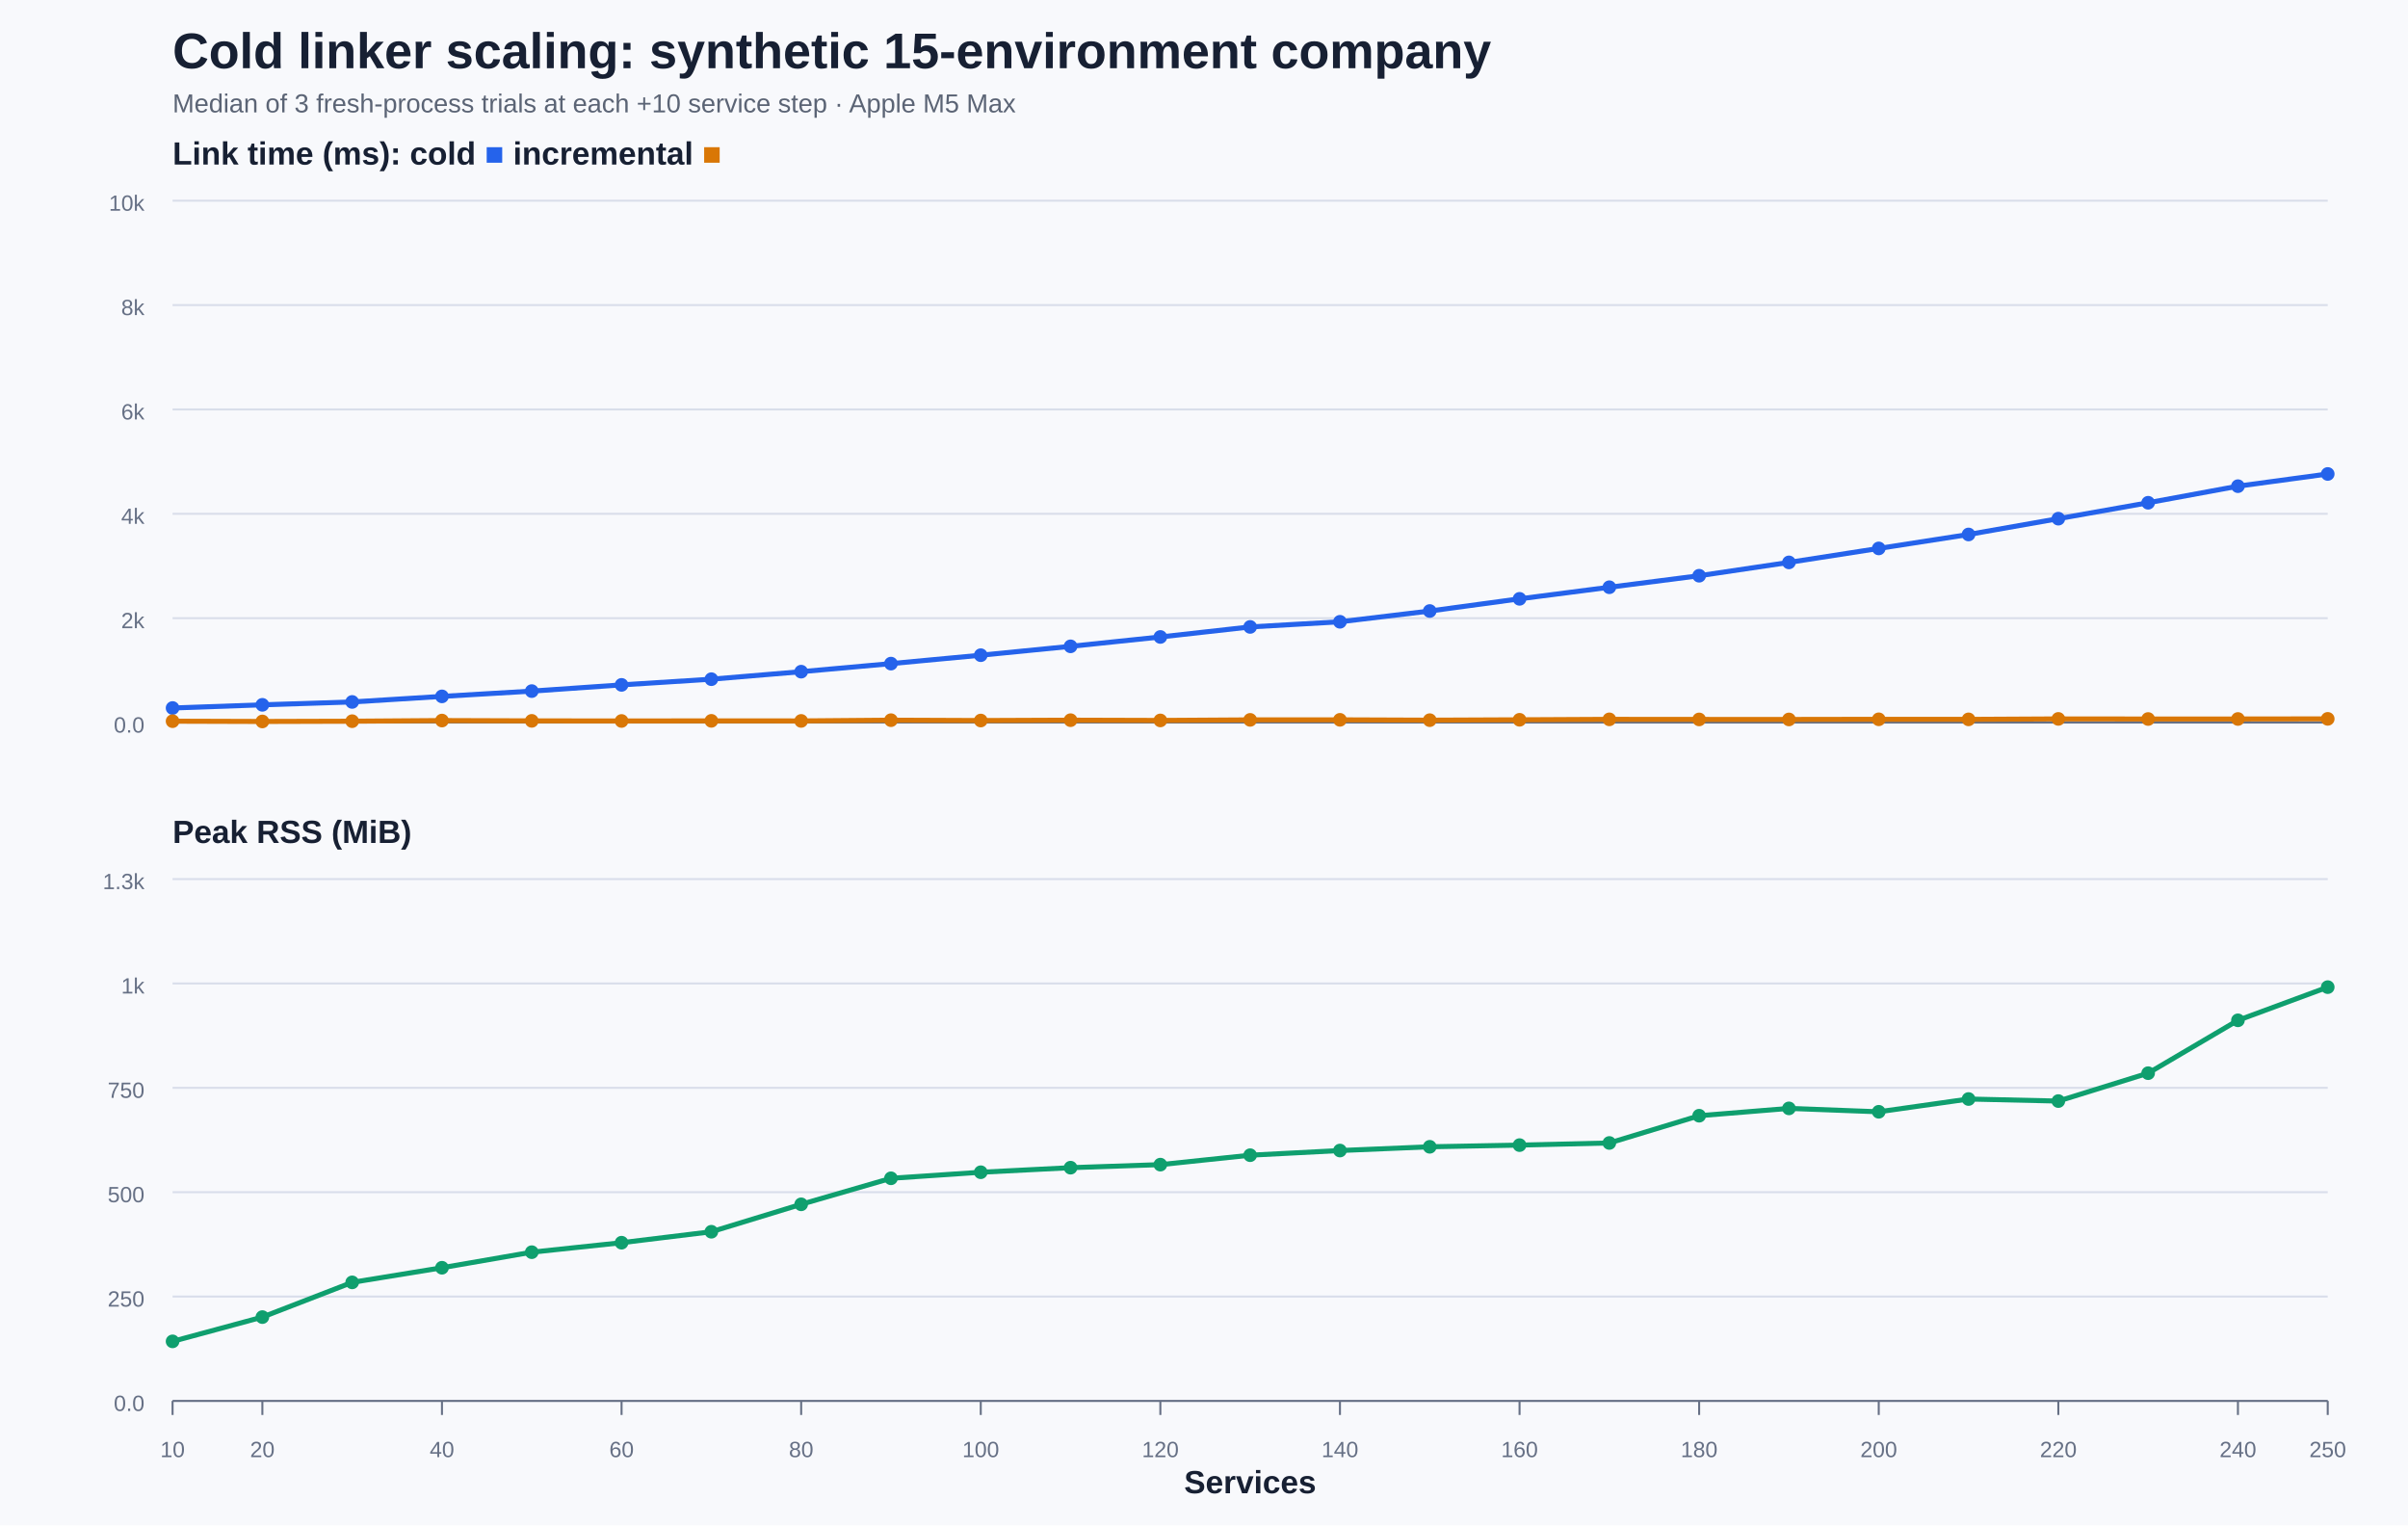
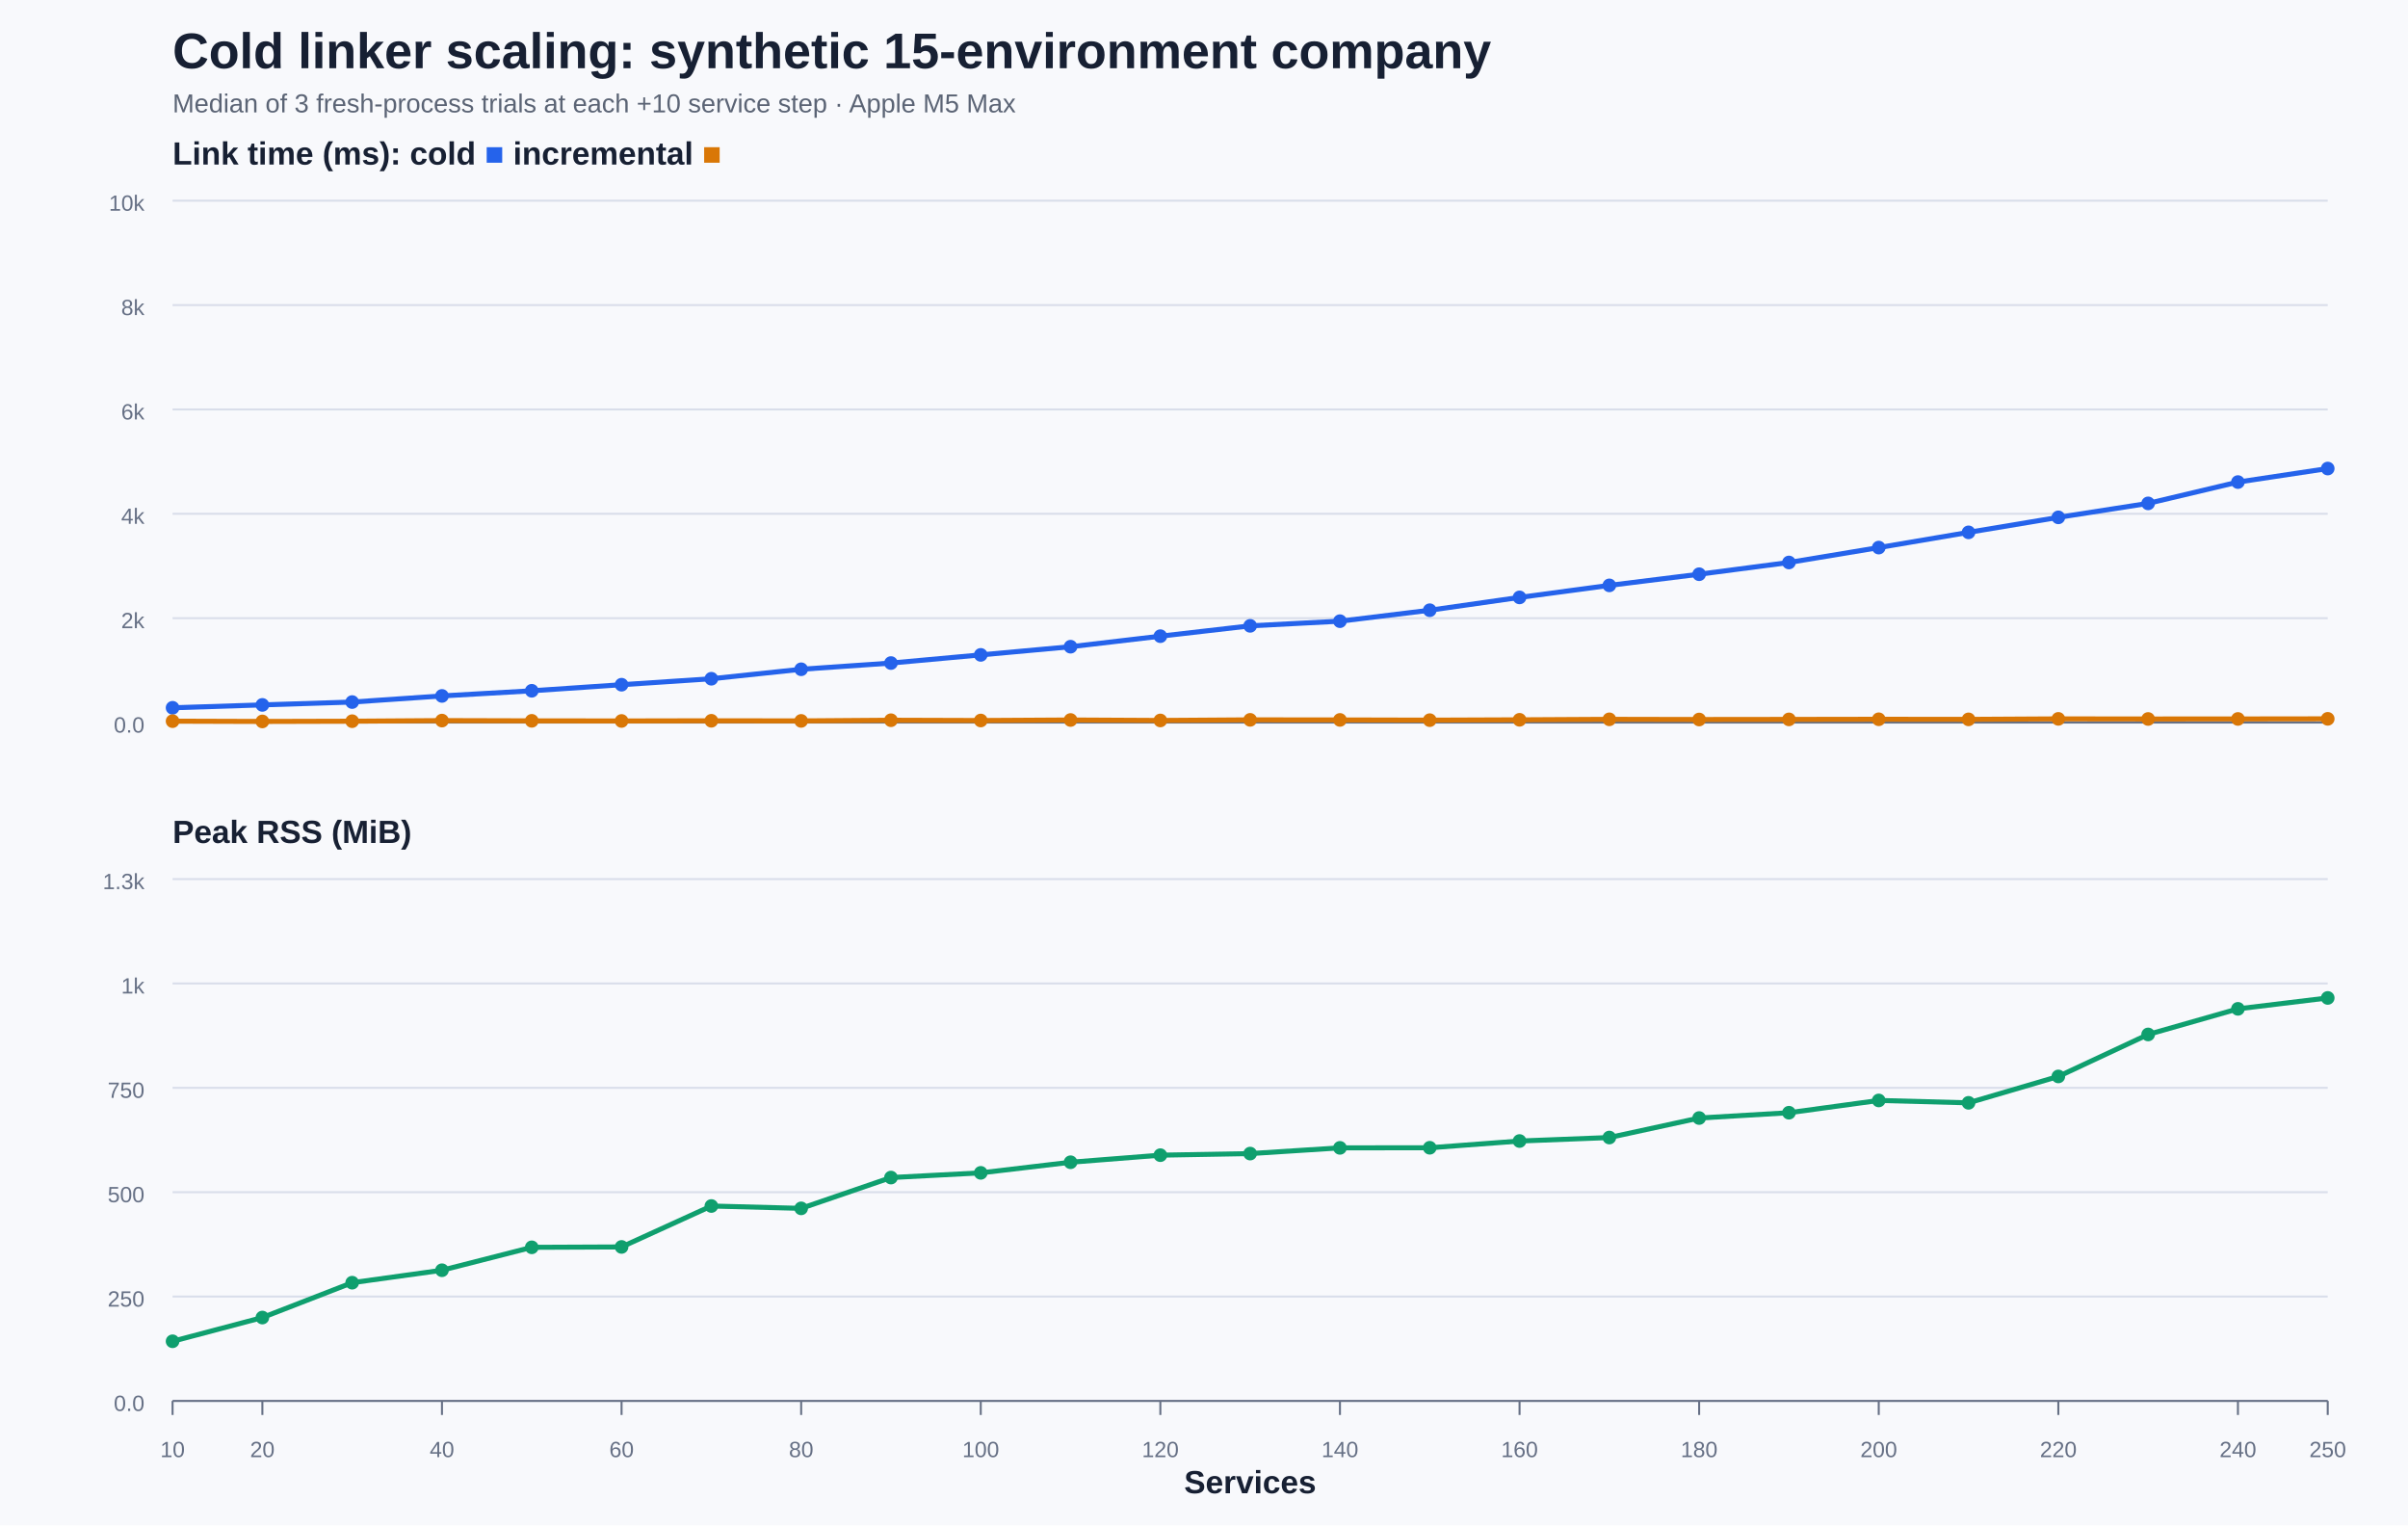
<svg xmlns="http://www.w3.org/2000/svg" width="1200" height="760" viewBox="0 0 1200 760" role="img" aria-labelledby="title description">
  <style>
    text { font-family: Arial, Helvetica, sans-serif; fill: #172033; }
    .title { font-size: 25px; font-weight: 700; }
    .subtitle { font-size: 13px; fill: #5b6475; }
    .panel { font-size: 16px; font-weight: 650; }
    .tick { font-size: 11px; fill: #667085; }
    .axis { stroke: #667085; stroke-width: 1; }
    .grid { stroke: #d9deea; stroke-width: 1; }
  </style>
  <rect width="100%" height="100%" fill="#f8f9fc" />
  <text x="86" y="34" class="title">Cold linker scaling: synthetic 15-environment company</text>
  <text x="86" y="56" class="subtitle">Median of 3 fresh-process trials at each +10 service step · Apple M5 Max</text>
  <text x="86" y="82" class="panel">Link time (ms): cold <tspan fill="#2563eb">■</tspan> incremental <tspan fill="#d97706">■</tspan>
  </text>
  <line x1="86" y1="360" x2="1160" y2="360" class="grid" />
  <text x="72" y="365" text-anchor="end" class="tick">0.0</text>
  <line x1="86" y1="308" x2="1160" y2="308" class="grid" />
  <text x="72" y="313" text-anchor="end" class="tick">2k</text>
  <line x1="86" y1="256" x2="1160" y2="256" class="grid" />
  <text x="72" y="261" text-anchor="end" class="tick">4k</text>
  <line x1="86" y1="204" x2="1160" y2="204" class="grid" />
  <text x="72" y="209" text-anchor="end" class="tick">6k</text>
  <line x1="86" y1="152" x2="1160" y2="152" class="grid" />
  <text x="72" y="157" text-anchor="end" class="tick">8k</text>
  <line x1="86" y1="100" x2="1160" y2="100" class="grid" />
  <text x="72" y="105" text-anchor="end" class="tick">10k</text>
  <line x1="86" y1="360" x2="1160" y2="360" class="axis" />
-   <path d="M86.00,352.76 L130.75,351.17 L175.50,349.74 L220.25,346.97 L265.00,344.34 L309.75,341.24 L354.50,338.40 L399.25,334.66 L444.00,330.64 L488.75,326.45 L533.50,322.03 L578.25,317.36 L623.00,312.36 L667.75,309.80 L712.50,304.43 L757.25,298.36 L802.00,292.59 L846.75,286.85 L891.50,280.21 L936.25,273.25 L981.00,266.30 L1025.75,258.42 L1070.50,250.49 L1115.25,242.23 L1160.00,236.15" fill="none" stroke="#2563eb" stroke-width="2.5" />
-   <circle cx="86" cy="352.759" r="3.4" fill="#2563eb" />
-   <circle cx="130.75" cy="351.175" r="3.4" fill="#2563eb" />
-   <circle cx="175.5" cy="349.736" r="3.4" fill="#2563eb" />
-   <circle cx="220.25" cy="346.968" r="3.4" fill="#2563eb" />
-   <circle cx="265" cy="344.338" r="3.4" fill="#2563eb" />
-   <circle cx="309.75" cy="341.237" r="3.4" fill="#2563eb" />
-   <circle cx="354.5" cy="338.401" r="3.4" fill="#2563eb" />
-   <circle cx="399.25" cy="334.655" r="3.4" fill="#2563eb" />
-   <circle cx="444" cy="330.642" r="3.4" fill="#2563eb" />
-   <circle cx="488.75" cy="326.447" r="3.4" fill="#2563eb" />
-   <circle cx="533.5" cy="322.033" r="3.4" fill="#2563eb" />
-   <circle cx="578.25" cy="317.361" r="3.4" fill="#2563eb" />
-   <circle cx="623" cy="312.361" r="3.4" fill="#2563eb" />
-   <circle cx="667.75" cy="309.801" r="3.4" fill="#2563eb" />
-   <circle cx="712.5" cy="304.434" r="3.4" fill="#2563eb" />
-   <circle cx="757.25" cy="298.364" r="3.4" fill="#2563eb" />
-   <circle cx="802" cy="292.589" r="3.4" fill="#2563eb" />
-   <circle cx="846.75" cy="286.853" r="3.4" fill="#2563eb" />
-   <circle cx="891.5" cy="280.21" r="3.4" fill="#2563eb" />
-   <circle cx="936.25" cy="273.246" r="3.4" fill="#2563eb" />
-   <circle cx="981" cy="266.297" r="3.4" fill="#2563eb" />
-   <circle cx="1025.75" cy="258.42" r="3.4" fill="#2563eb" />
-   <circle cx="1070.5" cy="250.494" r="3.4" fill="#2563eb" />
-   <circle cx="1115.25" cy="242.234" r="3.4" fill="#2563eb" />
-   <circle cx="1160" cy="236.152" r="3.4" fill="#2563eb" />
-   <path d="M86.00,359.32 L130.75,359.46 L175.50,359.33 L220.25,359.01 L265.00,359.16 L309.75,359.22 L354.50,359.16 L399.25,359.19 L444.00,358.82 L488.75,359.00 L533.50,358.82 L578.25,358.95 L623.00,358.67 L667.75,358.65 L712.50,358.82 L757.25,358.63 L802.00,358.41 L846.75,358.45 L891.50,358.46 L936.25,358.39 L981.00,358.42 L1025.75,358.19 L1070.50,358.24 L1115.25,358.23 L1160.00,358.17" fill="none" stroke="#d97706" stroke-width="2.5" />
-   <circle cx="86" cy="359.322" r="3.4" fill="#d97706" />
-   <circle cx="130.75" cy="359.46" r="3.4" fill="#d97706" />
-   <circle cx="175.5" cy="359.328" r="3.4" fill="#d97706" />
-   <circle cx="220.25" cy="359.012" r="3.4" fill="#d97706" />
-   <circle cx="265" cy="359.162" r="3.4" fill="#d97706" />
-   <circle cx="309.75" cy="359.219" r="3.4" fill="#d97706" />
-   <circle cx="354.5" cy="359.155" r="3.4" fill="#d97706" />
-   <circle cx="399.25" cy="359.191" r="3.4" fill="#d97706" />
-   <circle cx="444" cy="358.825" r="3.4" fill="#d97706" />
-   <circle cx="488.75" cy="358.996" r="3.4" fill="#d97706" />
-   <circle cx="533.5" cy="358.825" r="3.4" fill="#d97706" />
-   <circle cx="578.25" cy="358.95" r="3.4" fill="#d97706" />
-   <circle cx="623" cy="358.674" r="3.4" fill="#d97706" />
-   <circle cx="667.75" cy="358.65" r="3.4" fill="#d97706" />
-   <circle cx="712.5" cy="358.819" r="3.4" fill="#d97706" />
-   <circle cx="757.25" cy="358.629" r="3.4" fill="#d97706" />
-   <circle cx="802" cy="358.412" r="3.4" fill="#d97706" />
-   <circle cx="846.75" cy="358.451" r="3.4" fill="#d97706" />
-   <circle cx="891.5" cy="358.462" r="3.4" fill="#d97706" />
-   <circle cx="936.25" cy="358.391" r="3.4" fill="#d97706" />
+   <path d="M86.00,352.65 L130.75,351.21 L175.50,349.79 L220.25,346.74 L265.00,344.18 L309.75,341.15 L354.50,338.18 L399.25,333.46 L444.00,330.36 L488.75,326.29 L533.50,322.22 L578.25,316.97 L623.00,311.82 L667.75,309.50 L712.50,304.04 L757.25,297.65 L802.00,291.66 L846.75,286.10 L891.50,280.25 L936.25,272.83 L981.00,265.24 L1025.75,257.77 L1070.50,250.80 L1115.25,240.19 L1160.00,233.45" fill="none" stroke="#2563eb" stroke-width="2.5" />
+   <circle cx="86" cy="352.649" r="3.4" fill="#2563eb" />
+   <circle cx="130.75" cy="351.215" r="3.4" fill="#2563eb" />
+   <circle cx="175.5" cy="349.793" r="3.4" fill="#2563eb" />
+   <circle cx="220.25" cy="346.739" r="3.4" fill="#2563eb" />
+   <circle cx="265" cy="344.175" r="3.4" fill="#2563eb" />
+   <circle cx="309.75" cy="341.152" r="3.4" fill="#2563eb" />
+   <circle cx="354.5" cy="338.177" r="3.4" fill="#2563eb" />
+   <circle cx="399.25" cy="333.458" r="3.4" fill="#2563eb" />
+   <circle cx="444" cy="330.36" r="3.4" fill="#2563eb" />
+   <circle cx="488.75" cy="326.292" r="3.4" fill="#2563eb" />
+   <circle cx="533.5" cy="322.216" r="3.4" fill="#2563eb" />
+   <circle cx="578.25" cy="316.968" r="3.4" fill="#2563eb" />
+   <circle cx="623" cy="311.821" r="3.4" fill="#2563eb" />
+   <circle cx="667.75" cy="309.496" r="3.4" fill="#2563eb" />
+   <circle cx="712.5" cy="304.04" r="3.4" fill="#2563eb" />
+   <circle cx="757.25" cy="297.652" r="3.4" fill="#2563eb" />
+   <circle cx="802" cy="291.658" r="3.4" fill="#2563eb" />
+   <circle cx="846.75" cy="286.103" r="3.4" fill="#2563eb" />
+   <circle cx="891.5" cy="280.251" r="3.4" fill="#2563eb" />
+   <circle cx="936.25" cy="272.829" r="3.4" fill="#2563eb" />
+   <circle cx="981" cy="265.243" r="3.4" fill="#2563eb" />
+   <circle cx="1025.75" cy="257.768" r="3.4" fill="#2563eb" />
+   <circle cx="1070.5" cy="250.804" r="3.4" fill="#2563eb" />
+   <circle cx="1115.25" cy="240.188" r="3.4" fill="#2563eb" />
+   <circle cx="1160" cy="233.446" r="3.4" fill="#2563eb" />
+   <path d="M86.00,359.31 L130.75,359.45 L175.50,359.33 L220.25,359.03 L265.00,359.15 L309.75,359.21 L354.50,359.12 L399.25,359.18 L444.00,358.85 L488.75,358.99 L533.50,358.73 L578.25,358.96 L623.00,358.66 L667.75,358.70 L712.50,358.81 L757.25,358.64 L802.00,358.40 L846.75,358.49 L891.50,358.44 L936.25,358.37 L981.00,358.42 L1025.75,358.17 L1070.50,358.23 L1115.25,358.21 L1160.00,358.15" fill="none" stroke="#d97706" stroke-width="2.5" />
+   <circle cx="86" cy="359.309" r="3.4" fill="#d97706" />
+   <circle cx="130.75" cy="359.45" r="3.4" fill="#d97706" />
+   <circle cx="175.5" cy="359.332" r="3.4" fill="#d97706" />
+   <circle cx="220.25" cy="359.029" r="3.4" fill="#d97706" />
+   <circle cx="265" cy="359.147" r="3.4" fill="#d97706" />
+   <circle cx="309.75" cy="359.214" r="3.4" fill="#d97706" />
+   <circle cx="354.5" cy="359.121" r="3.4" fill="#d97706" />
+   <circle cx="399.25" cy="359.182" r="3.4" fill="#d97706" />
+   <circle cx="444" cy="358.852" r="3.4" fill="#d97706" />
+   <circle cx="488.75" cy="358.985" r="3.4" fill="#d97706" />
+   <circle cx="533.5" cy="358.733" r="3.4" fill="#d97706" />
+   <circle cx="578.25" cy="358.964" r="3.4" fill="#d97706" />
+   <circle cx="623" cy="358.664" r="3.4" fill="#d97706" />
+   <circle cx="667.75" cy="358.695" r="3.4" fill="#d97706" />
+   <circle cx="712.5" cy="358.815" r="3.4" fill="#d97706" />
+   <circle cx="757.25" cy="358.637" r="3.4" fill="#d97706" />
+   <circle cx="802" cy="358.398" r="3.4" fill="#d97706" />
+   <circle cx="846.75" cy="358.491" r="3.4" fill="#d97706" />
+   <circle cx="891.5" cy="358.436" r="3.4" fill="#d97706" />
+   <circle cx="936.25" cy="358.373" r="3.4" fill="#d97706" />
  <circle cx="981" cy="358.422" r="3.4" fill="#d97706" />
-   <circle cx="1025.75" cy="358.189" r="3.4" fill="#d97706" />
-   <circle cx="1070.5" cy="358.241" r="3.4" fill="#d97706" />
-   <circle cx="1115.25" cy="358.229" r="3.4" fill="#d97706" />
-   <circle cx="1160" cy="358.167" r="3.4" fill="#d97706" />
+   <circle cx="1025.75" cy="358.172" r="3.4" fill="#d97706" />
+   <circle cx="1070.5" cy="358.225" r="3.4" fill="#d97706" />
+   <circle cx="1115.25" cy="358.211" r="3.4" fill="#d97706" />
+   <circle cx="1160" cy="358.154" r="3.4" fill="#d97706" />
  <text x="86" y="420" class="panel">Peak RSS (MiB)</text>
  <line x1="86" y1="698" x2="1160" y2="698" class="grid" />
  <text x="72" y="703" text-anchor="end" class="tick">0.0</text>
  <line x1="86" y1="646" x2="1160" y2="646" class="grid" />
  <text x="72" y="651" text-anchor="end" class="tick">250</text>
  <line x1="86" y1="594" x2="1160" y2="594" class="grid" />
  <text x="72" y="599" text-anchor="end" class="tick">500</text>
  <line x1="86" y1="542" x2="1160" y2="542" class="grid" />
  <text x="72" y="547" text-anchor="end" class="tick">750</text>
  <line x1="86" y1="490" x2="1160" y2="490" class="grid" />
  <text x="72" y="495" text-anchor="end" class="tick">1k</text>
  <line x1="86" y1="438" x2="1160" y2="438" class="grid" />
  <text x="72" y="443" text-anchor="end" class="tick">1.3k</text>
  <line x1="86" y1="698" x2="1160" y2="698" class="axis" />
-   <path d="M86.00,668.33 L130.75,656.23 L175.50,638.93 L220.25,631.64 L265.00,623.89 L309.75,619.16 L354.50,613.71 L399.25,600.04 L444.00,587.08 L488.75,584.06 L533.50,581.79 L578.25,580.27 L623.00,575.57 L667.75,573.25 L712.50,571.38 L757.25,570.54 L802.00,569.48 L846.75,555.90 L891.50,552.25 L936.25,553.94 L981.00,547.58 L1025.75,548.60 L1070.50,534.70 L1115.25,508.37 L1160.00,491.84" fill="none" stroke="#0f9f6e" stroke-width="2.5" />
-   <circle cx="86" cy="668.327" r="3.4" fill="#0f9f6e" />
-   <circle cx="130.75" cy="656.234" r="3.4" fill="#0f9f6e" />
-   <circle cx="175.5" cy="638.931" r="3.4" fill="#0f9f6e" />
-   <circle cx="220.25" cy="631.645" r="3.4" fill="#0f9f6e" />
-   <circle cx="265" cy="623.894" r="3.4" fill="#0f9f6e" />
-   <circle cx="309.75" cy="619.165" r="3.4" fill="#0f9f6e" />
-   <circle cx="354.5" cy="613.708" r="3.4" fill="#0f9f6e" />
-   <circle cx="399.25" cy="600.045" r="3.4" fill="#0f9f6e" />
-   <circle cx="444" cy="587.077" r="3.4" fill="#0f9f6e" />
-   <circle cx="488.75" cy="584.062" r="3.4" fill="#0f9f6e" />
-   <circle cx="533.5" cy="581.787" r="3.4" fill="#0f9f6e" />
-   <circle cx="578.25" cy="580.272" r="3.4" fill="#0f9f6e" />
-   <circle cx="623" cy="575.569" r="3.4" fill="#0f9f6e" />
-   <circle cx="667.75" cy="573.249" r="3.4" fill="#0f9f6e" />
-   <circle cx="712.5" cy="571.383" r="3.4" fill="#0f9f6e" />
-   <circle cx="757.25" cy="570.545" r="3.4" fill="#0f9f6e" />
-   <circle cx="802" cy="569.476" r="3.4" fill="#0f9f6e" />
-   <circle cx="846.75" cy="555.897" r="3.4" fill="#0f9f6e" />
-   <circle cx="891.5" cy="552.247" r="3.4" fill="#0f9f6e" />
-   <circle cx="936.25" cy="553.937" r="3.4" fill="#0f9f6e" />
-   <circle cx="981" cy="547.58" r="3.4" fill="#0f9f6e" />
-   <circle cx="1025.75" cy="548.604" r="3.4" fill="#0f9f6e" />
-   <circle cx="1070.5" cy="534.704" r="3.4" fill="#0f9f6e" />
-   <circle cx="1115.25" cy="508.369" r="3.4" fill="#0f9f6e" />
-   <circle cx="1160" cy="491.836" r="3.4" fill="#0f9f6e" />
+   <path d="M86.00,668.29 L130.75,656.46 L175.50,639.09 L220.25,632.89 L265.00,621.47 L309.75,621.28 L354.50,600.89 L399.25,602.06 L444.00,586.71 L488.75,584.37 L533.50,579.08 L578.25,575.56 L623.00,574.77 L667.75,571.91 L712.50,571.86 L757.25,568.51 L802.00,566.77 L846.75,557.05 L891.50,554.41 L936.25,548.29 L981.00,549.48 L1025.75,536.33 L1070.50,515.41 L1115.25,502.65 L1160.00,497.22" fill="none" stroke="#0f9f6e" stroke-width="2.5" />
+   <circle cx="86" cy="668.285" r="3.4" fill="#0f9f6e" />
+   <circle cx="130.75" cy="656.462" r="3.4" fill="#0f9f6e" />
+   <circle cx="175.5" cy="639.091" r="3.4" fill="#0f9f6e" />
+   <circle cx="220.25" cy="632.889" r="3.4" fill="#0f9f6e" />
+   <circle cx="265" cy="621.469" r="3.4" fill="#0f9f6e" />
+   <circle cx="309.75" cy="621.277" r="3.4" fill="#0f9f6e" />
+   <circle cx="354.5" cy="600.887" r="3.4" fill="#0f9f6e" />
+   <circle cx="399.25" cy="602.057" r="3.4" fill="#0f9f6e" />
+   <circle cx="444" cy="586.71" r="3.4" fill="#0f9f6e" />
+   <circle cx="488.75" cy="584.367" r="3.4" fill="#0f9f6e" />
+   <circle cx="533.5" cy="579.082" r="3.4" fill="#0f9f6e" />
+   <circle cx="578.25" cy="575.559" r="3.4" fill="#0f9f6e" />
+   <circle cx="623" cy="574.766" r="3.4" fill="#0f9f6e" />
+   <circle cx="667.75" cy="571.913" r="3.4" fill="#0f9f6e" />
+   <circle cx="712.5" cy="571.861" r="3.4" fill="#0f9f6e" />
+   <circle cx="757.25" cy="568.507" r="3.4" fill="#0f9f6e" />
+   <circle cx="802" cy="566.768" r="3.4" fill="#0f9f6e" />
+   <circle cx="846.75" cy="557.048" r="3.4" fill="#0f9f6e" />
+   <circle cx="891.5" cy="554.405" r="3.4" fill="#0f9f6e" />
+   <circle cx="936.25" cy="548.289" r="3.4" fill="#0f9f6e" />
+   <circle cx="981" cy="549.478" r="3.4" fill="#0f9f6e" />
+   <circle cx="1025.75" cy="536.326" r="3.4" fill="#0f9f6e" />
+   <circle cx="1070.5" cy="515.409" r="3.4" fill="#0f9f6e" />
+   <circle cx="1115.25" cy="502.649" r="3.4" fill="#0f9f6e" />
+   <circle cx="1160" cy="497.215" r="3.4" fill="#0f9f6e" />
  <line x1="86" y1="698" x2="86" y2="705" class="axis" />
  <text x="86" y="726" text-anchor="middle" class="tick">10</text>
  <line x1="130.75" y1="698" x2="130.75" y2="705" class="axis" />
  <text x="130.75" y="726" text-anchor="middle" class="tick">20</text>
  <line x1="220.25" y1="698" x2="220.25" y2="705" class="axis" />
  <text x="220.25" y="726" text-anchor="middle" class="tick">40</text>
  <line x1="309.75" y1="698" x2="309.75" y2="705" class="axis" />
  <text x="309.75" y="726" text-anchor="middle" class="tick">60</text>
  <line x1="399.25" y1="698" x2="399.25" y2="705" class="axis" />
  <text x="399.25" y="726" text-anchor="middle" class="tick">80</text>
  <line x1="488.75" y1="698" x2="488.75" y2="705" class="axis" />
  <text x="488.75" y="726" text-anchor="middle" class="tick">100</text>
  <line x1="578.25" y1="698" x2="578.25" y2="705" class="axis" />
  <text x="578.25" y="726" text-anchor="middle" class="tick">120</text>
  <line x1="667.75" y1="698" x2="667.75" y2="705" class="axis" />
  <text x="667.75" y="726" text-anchor="middle" class="tick">140</text>
  <line x1="757.25" y1="698" x2="757.25" y2="705" class="axis" />
  <text x="757.25" y="726" text-anchor="middle" class="tick">160</text>
  <line x1="846.75" y1="698" x2="846.75" y2="705" class="axis" />
  <text x="846.75" y="726" text-anchor="middle" class="tick">180</text>
  <line x1="936.25" y1="698" x2="936.25" y2="705" class="axis" />
  <text x="936.25" y="726" text-anchor="middle" class="tick">200</text>
  <line x1="1025.75" y1="698" x2="1025.75" y2="705" class="axis" />
  <text x="1025.75" y="726" text-anchor="middle" class="tick">220</text>
  <line x1="1115.25" y1="698" x2="1115.25" y2="705" class="axis" />
  <text x="1115.25" y="726" text-anchor="middle" class="tick">240</text>
  <line x1="1160" y1="698" x2="1160" y2="705" class="axis" />
  <text x="1160" y="726" text-anchor="middle" class="tick">250</text>
  <text x="623" y="744" text-anchor="middle" class="panel">Services</text>
</svg>
